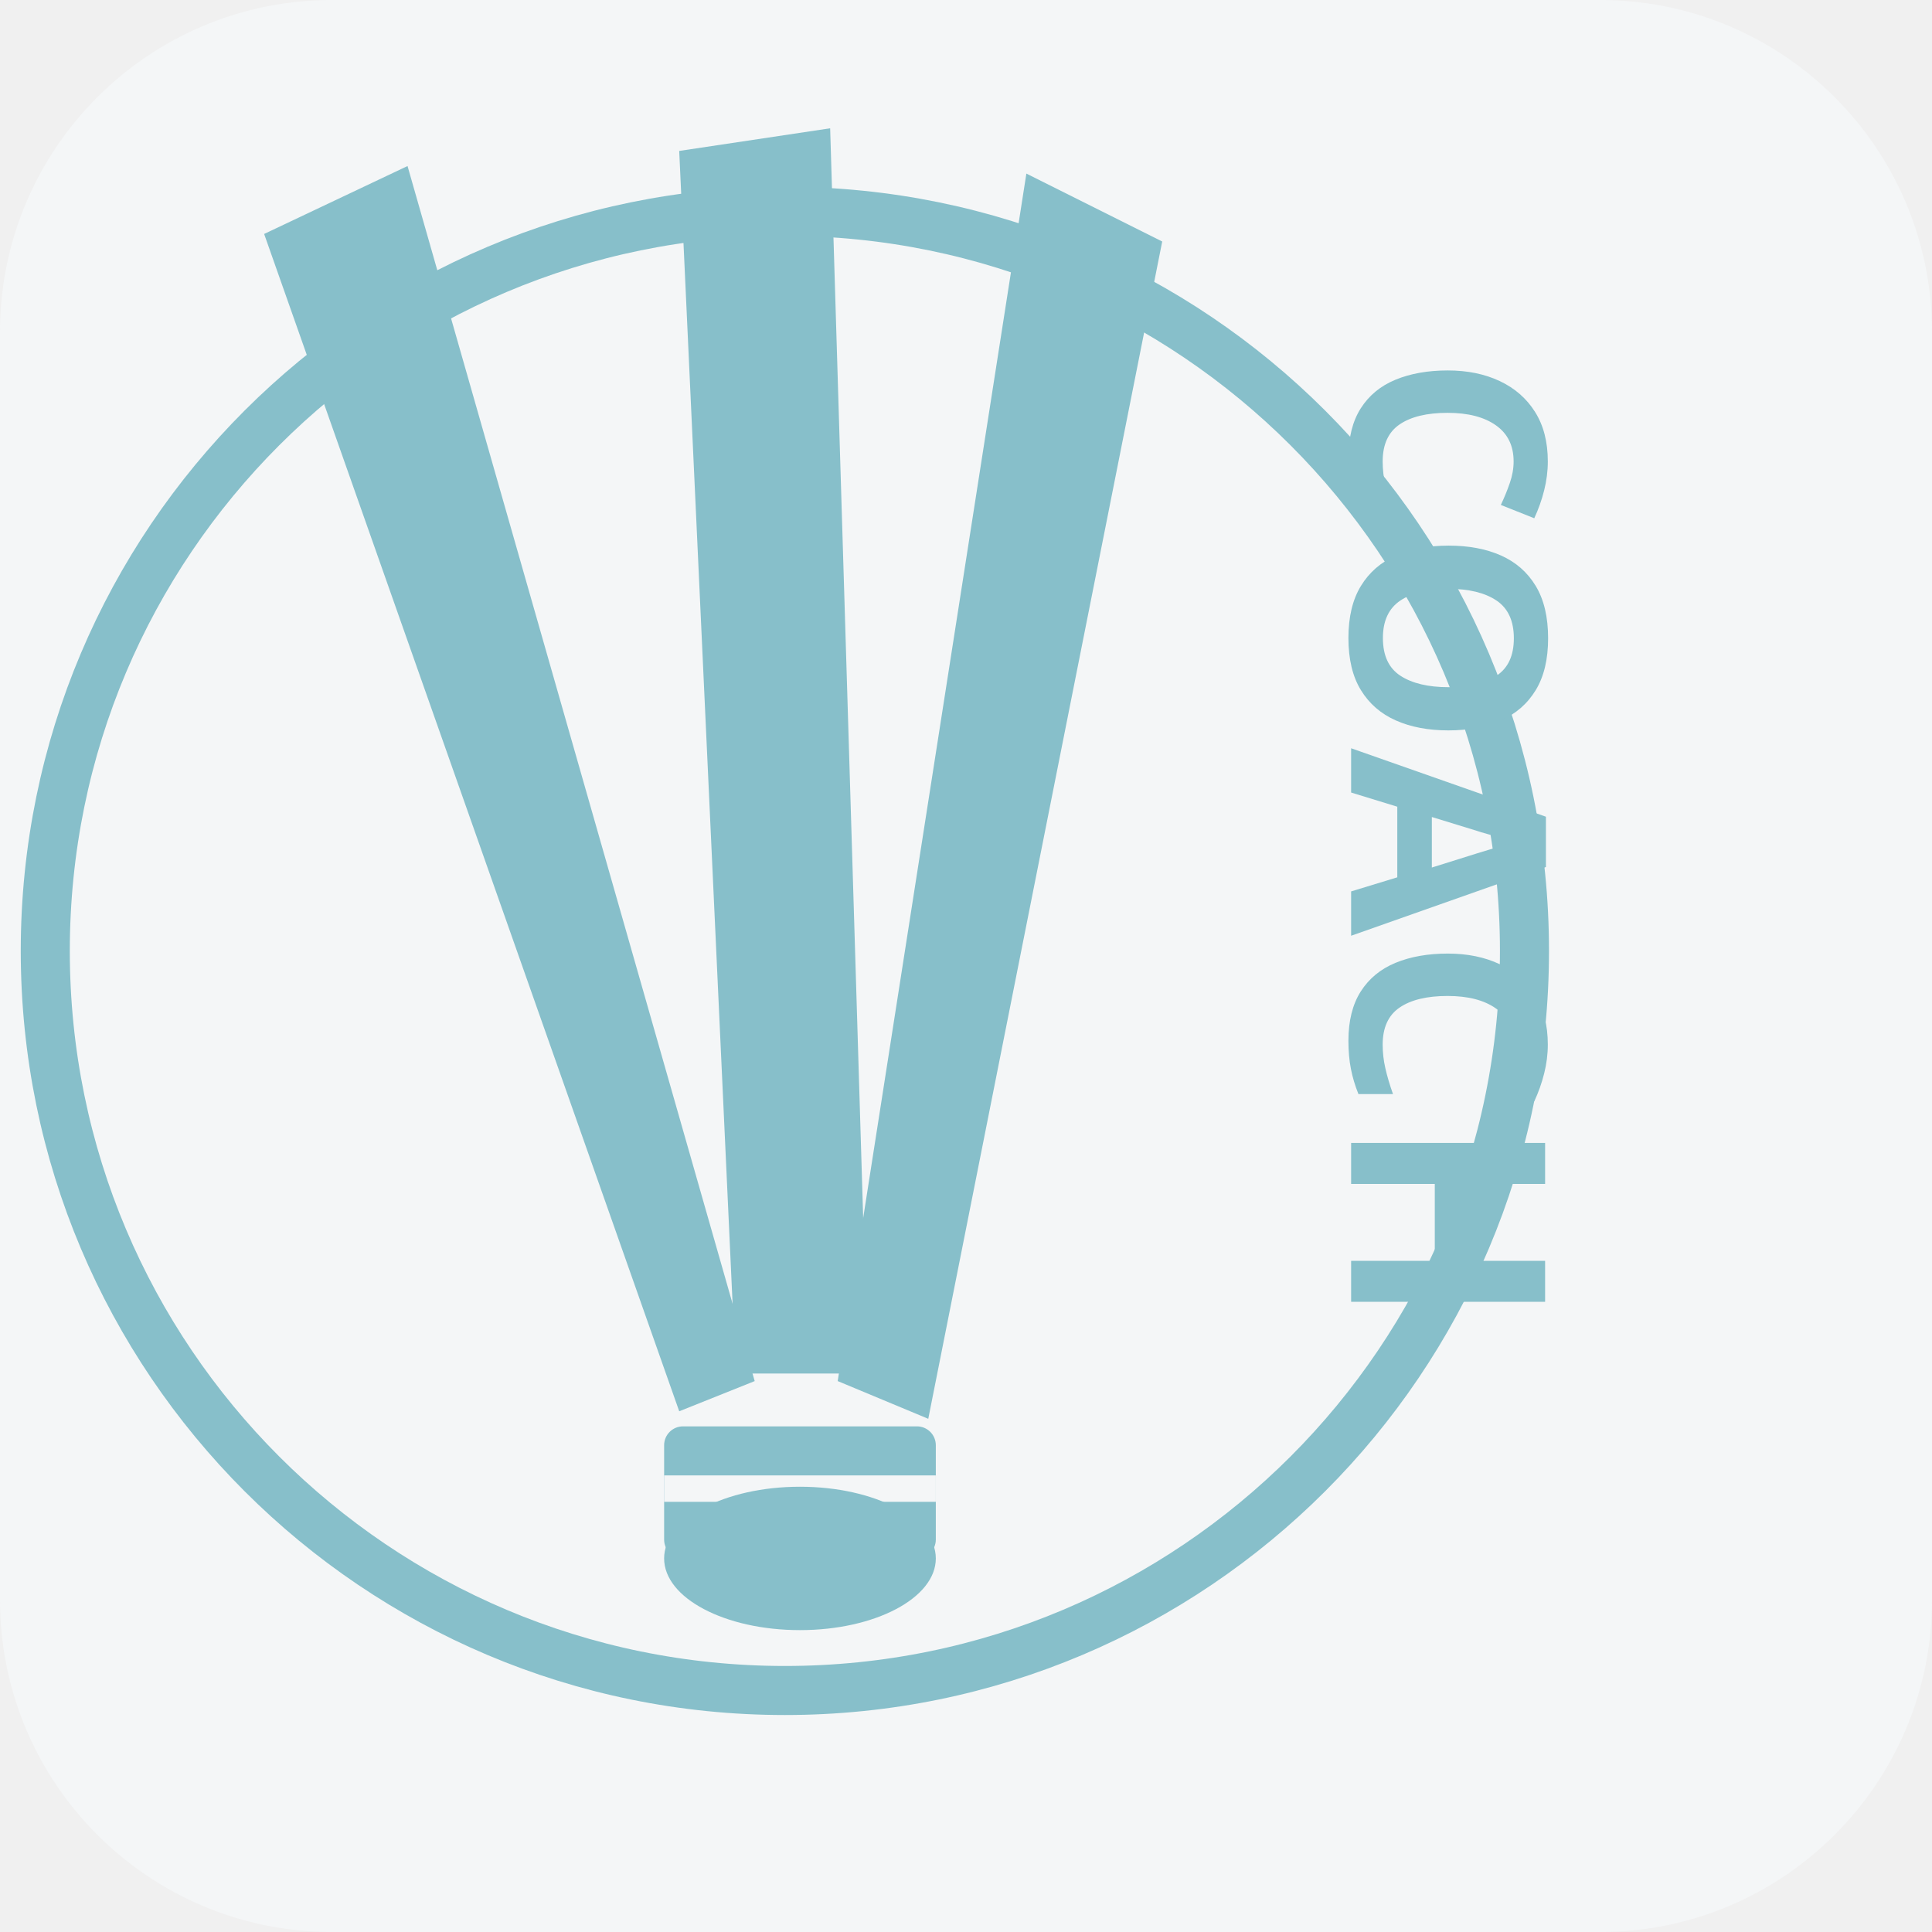
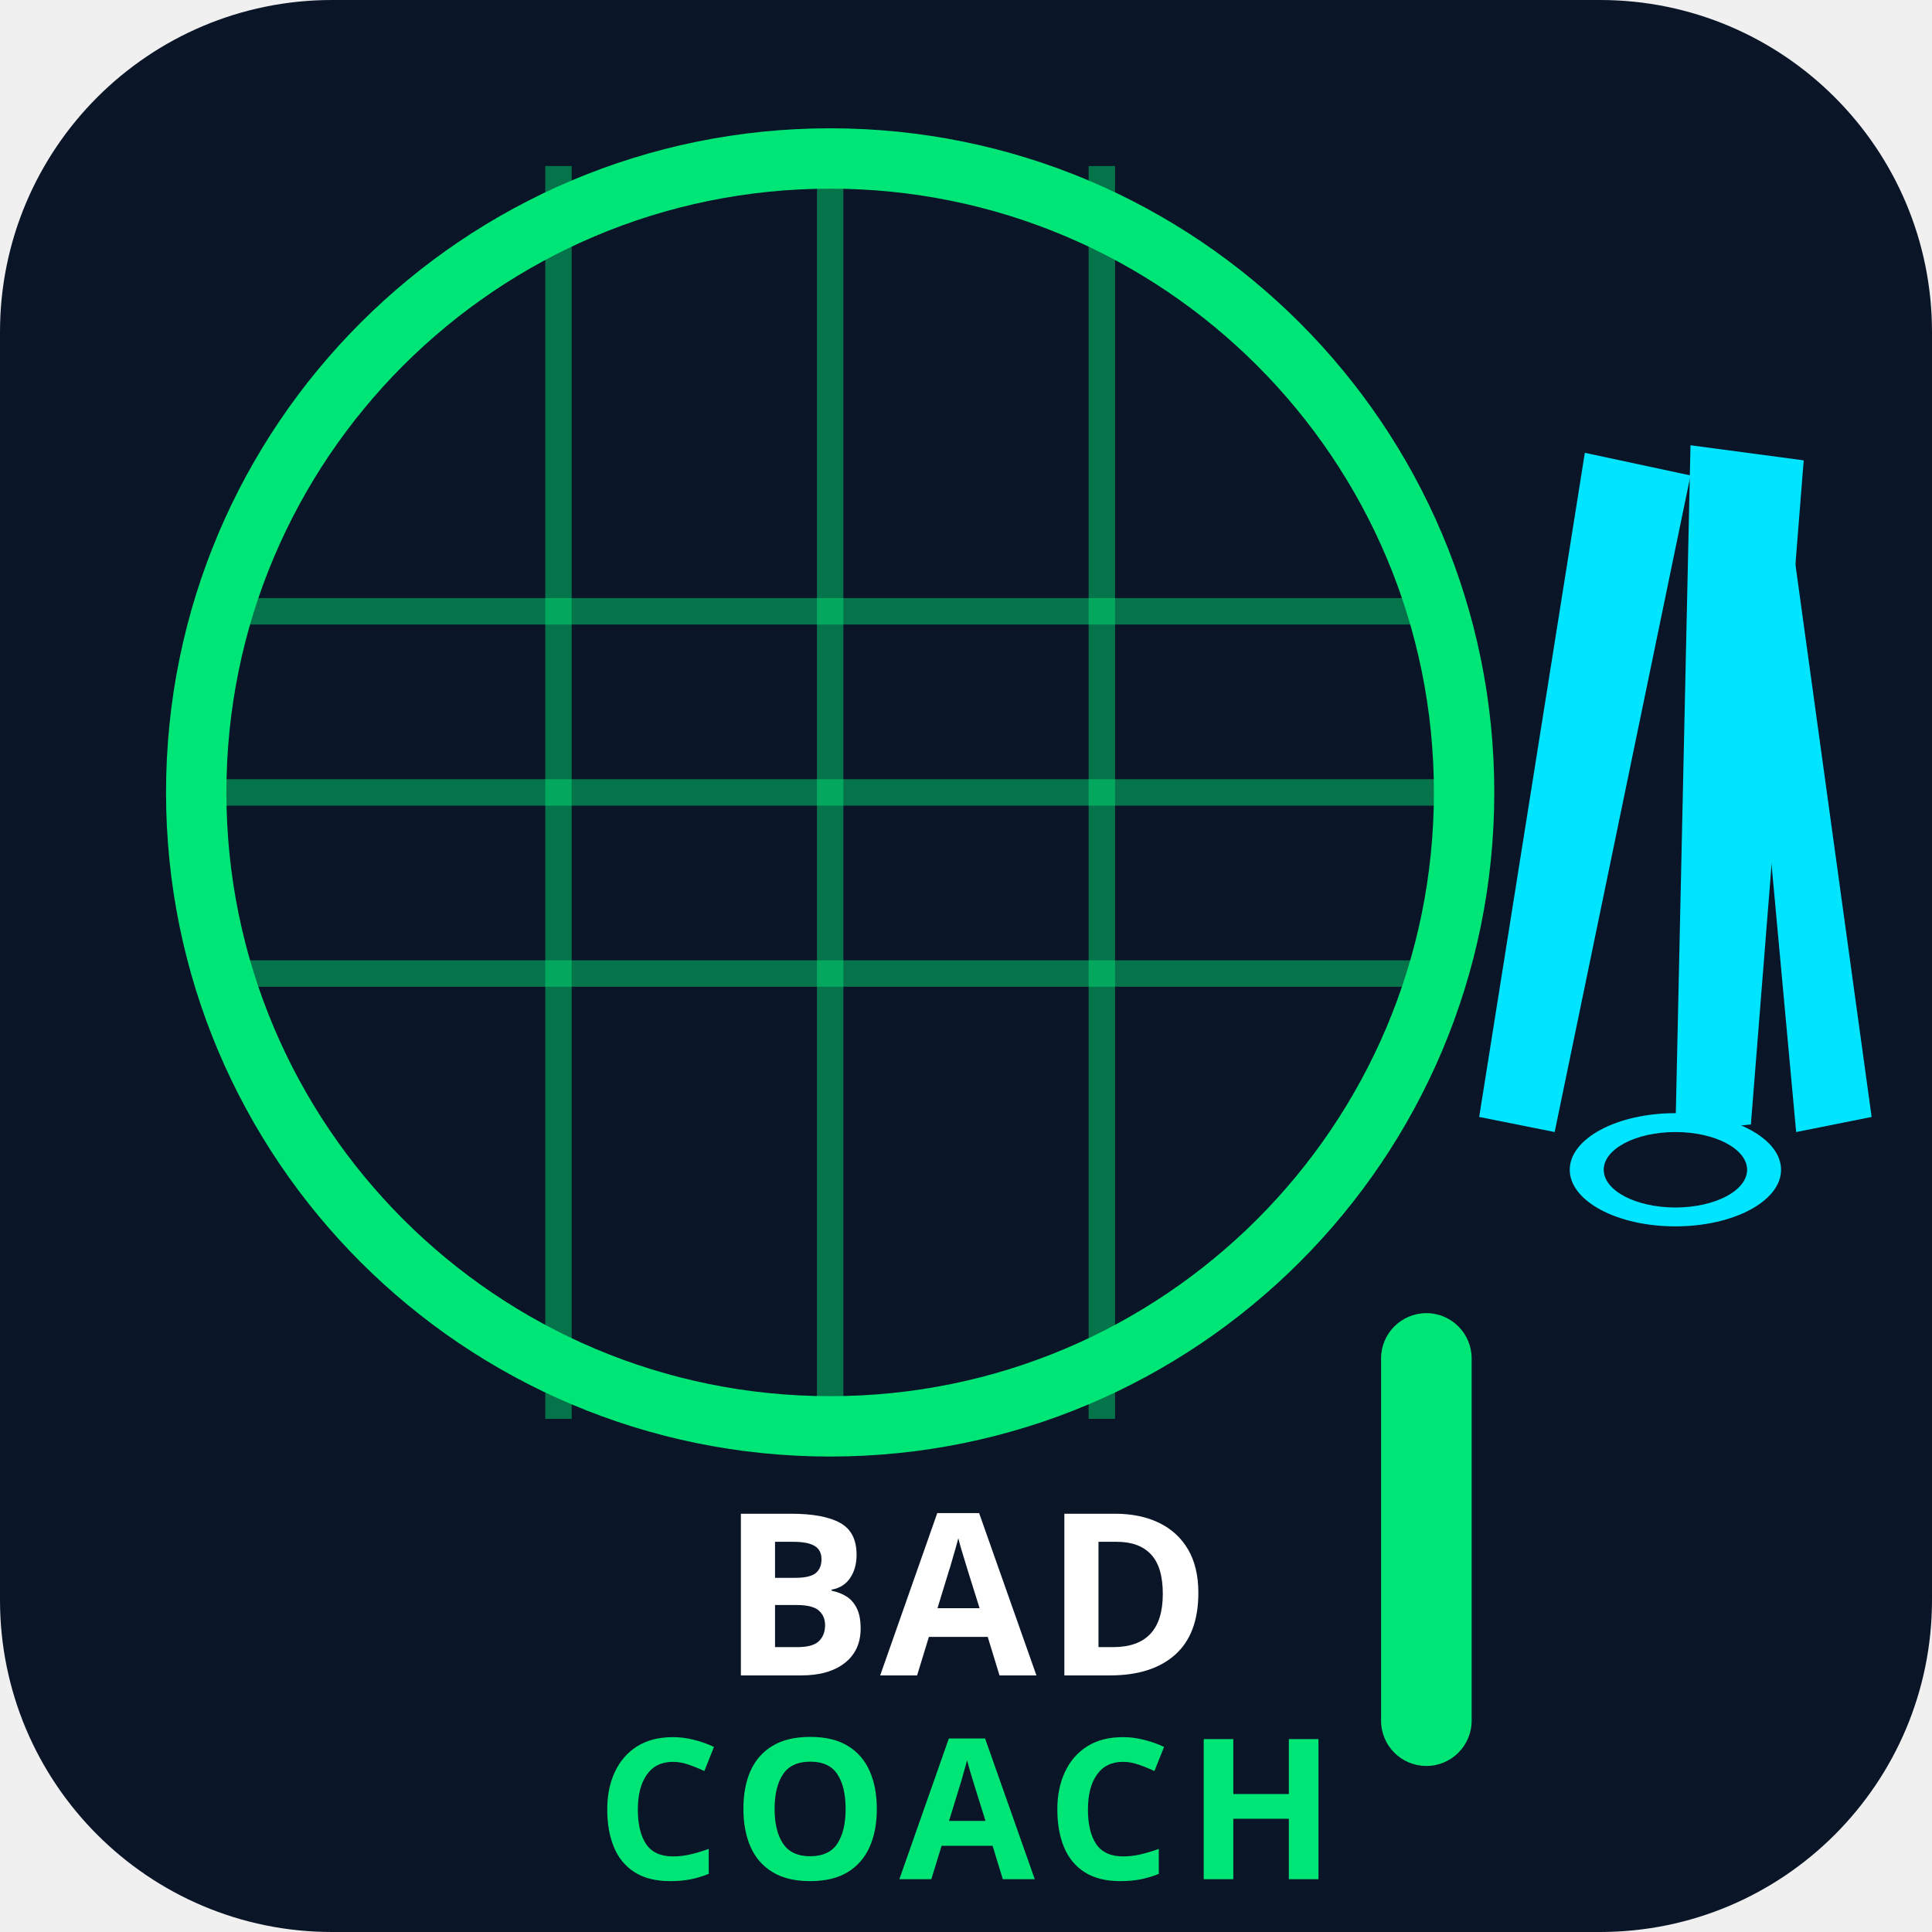
<svg xmlns="http://www.w3.org/2000/svg" viewBox="0 0 512 512">
-   <rect width="512" height="512" rx="88" fill="#F4F6F7" />
-   <circle cx="208" cy="252" r="196" fill="none" stroke="#87BFCA" stroke-width="13" />
-   <polygon fill="#87BFCA" points="180,374 70,62 108,44 200,366" />
-   <polygon fill="#87BFCA" points="195,364 180,40 220,34 230,364" />
-   <polygon fill="#87BFCA" points="222,366 272,46 308,64 246,376" />
-   <rect fill="#87BFCA" x="176" y="378" width="72" height="35" rx="5" />
-   <rect fill="#F4F6F7" x="176" y="391" width="72" height="7" />
-   <ellipse fill="#87BFCA" cx="212" cy="413" rx="36" ry="19" />
-   <text x="386" y="94" font-family="'Arial Black','Franklin Gothic Heavy',Impact,sans-serif" font-size="72" font-weight="900" fill="#87BFCA" writing-mode="vertical-rl" text-orientation="upright" letter-spacing="2">COACH</text>
+   <rect width="512" height="512" rx="88" fill="#0a1628" />
+   <circle cx="220" cy="210" r="168" fill="none" stroke="#00e676" stroke-width="16" />
+   <line x1="56" y1="162" x2="384" y2="162" stroke="#00e676" stroke-width="7" opacity=".45" />
+   <line x1="54" y1="210" x2="386" y2="210" stroke="#00e676" stroke-width="7" opacity=".45" />
+   <line x1="56" y1="258" x2="384" y2="258" stroke="#00e676" stroke-width="7" opacity=".45" />
+   <line x1="148" y1="44" x2="148" y2="376" stroke="#00e676" stroke-width="7" opacity=".45" />
+   <line x1="220" y1="42" x2="220" y2="378" stroke="#00e676" stroke-width="7" opacity=".45" />
+   <line x1="292" y1="44" x2="292" y2="376" stroke="#00e676" stroke-width="7" opacity=".45" />
+   <rect x="366" y="348" width="24" height="120" rx="12" fill="#00e676" />
+   <polygon fill="#00e5ff" points="420,120 392,296 412,300 448,126" />
+   <polygon fill="#00e5ff" points="448,118 444,300 464,298 478,122" />
+   <polygon fill="#00e5ff" points="472,122 496,296 476,300 460,126" />
+   <ellipse cx="444" cy="310" rx="28" ry="15" fill="#00e5ff" />
+   <ellipse cx="444" cy="310" rx="19" ry="10" fill="#0a1628" />
+   <text x="256" y="444" font-family="'Arial Black',Impact,sans-serif" font-size="60" font-weight="900" fill="#ffffff" text-anchor="middle" letter-spacing="2">BAD</text>
+   <text x="256" y="498" font-family="'Arial Black',Impact,sans-serif" font-size="52" font-weight="900" fill="#00e676" text-anchor="middle" letter-spacing="4">COACH</text>
</svg>
